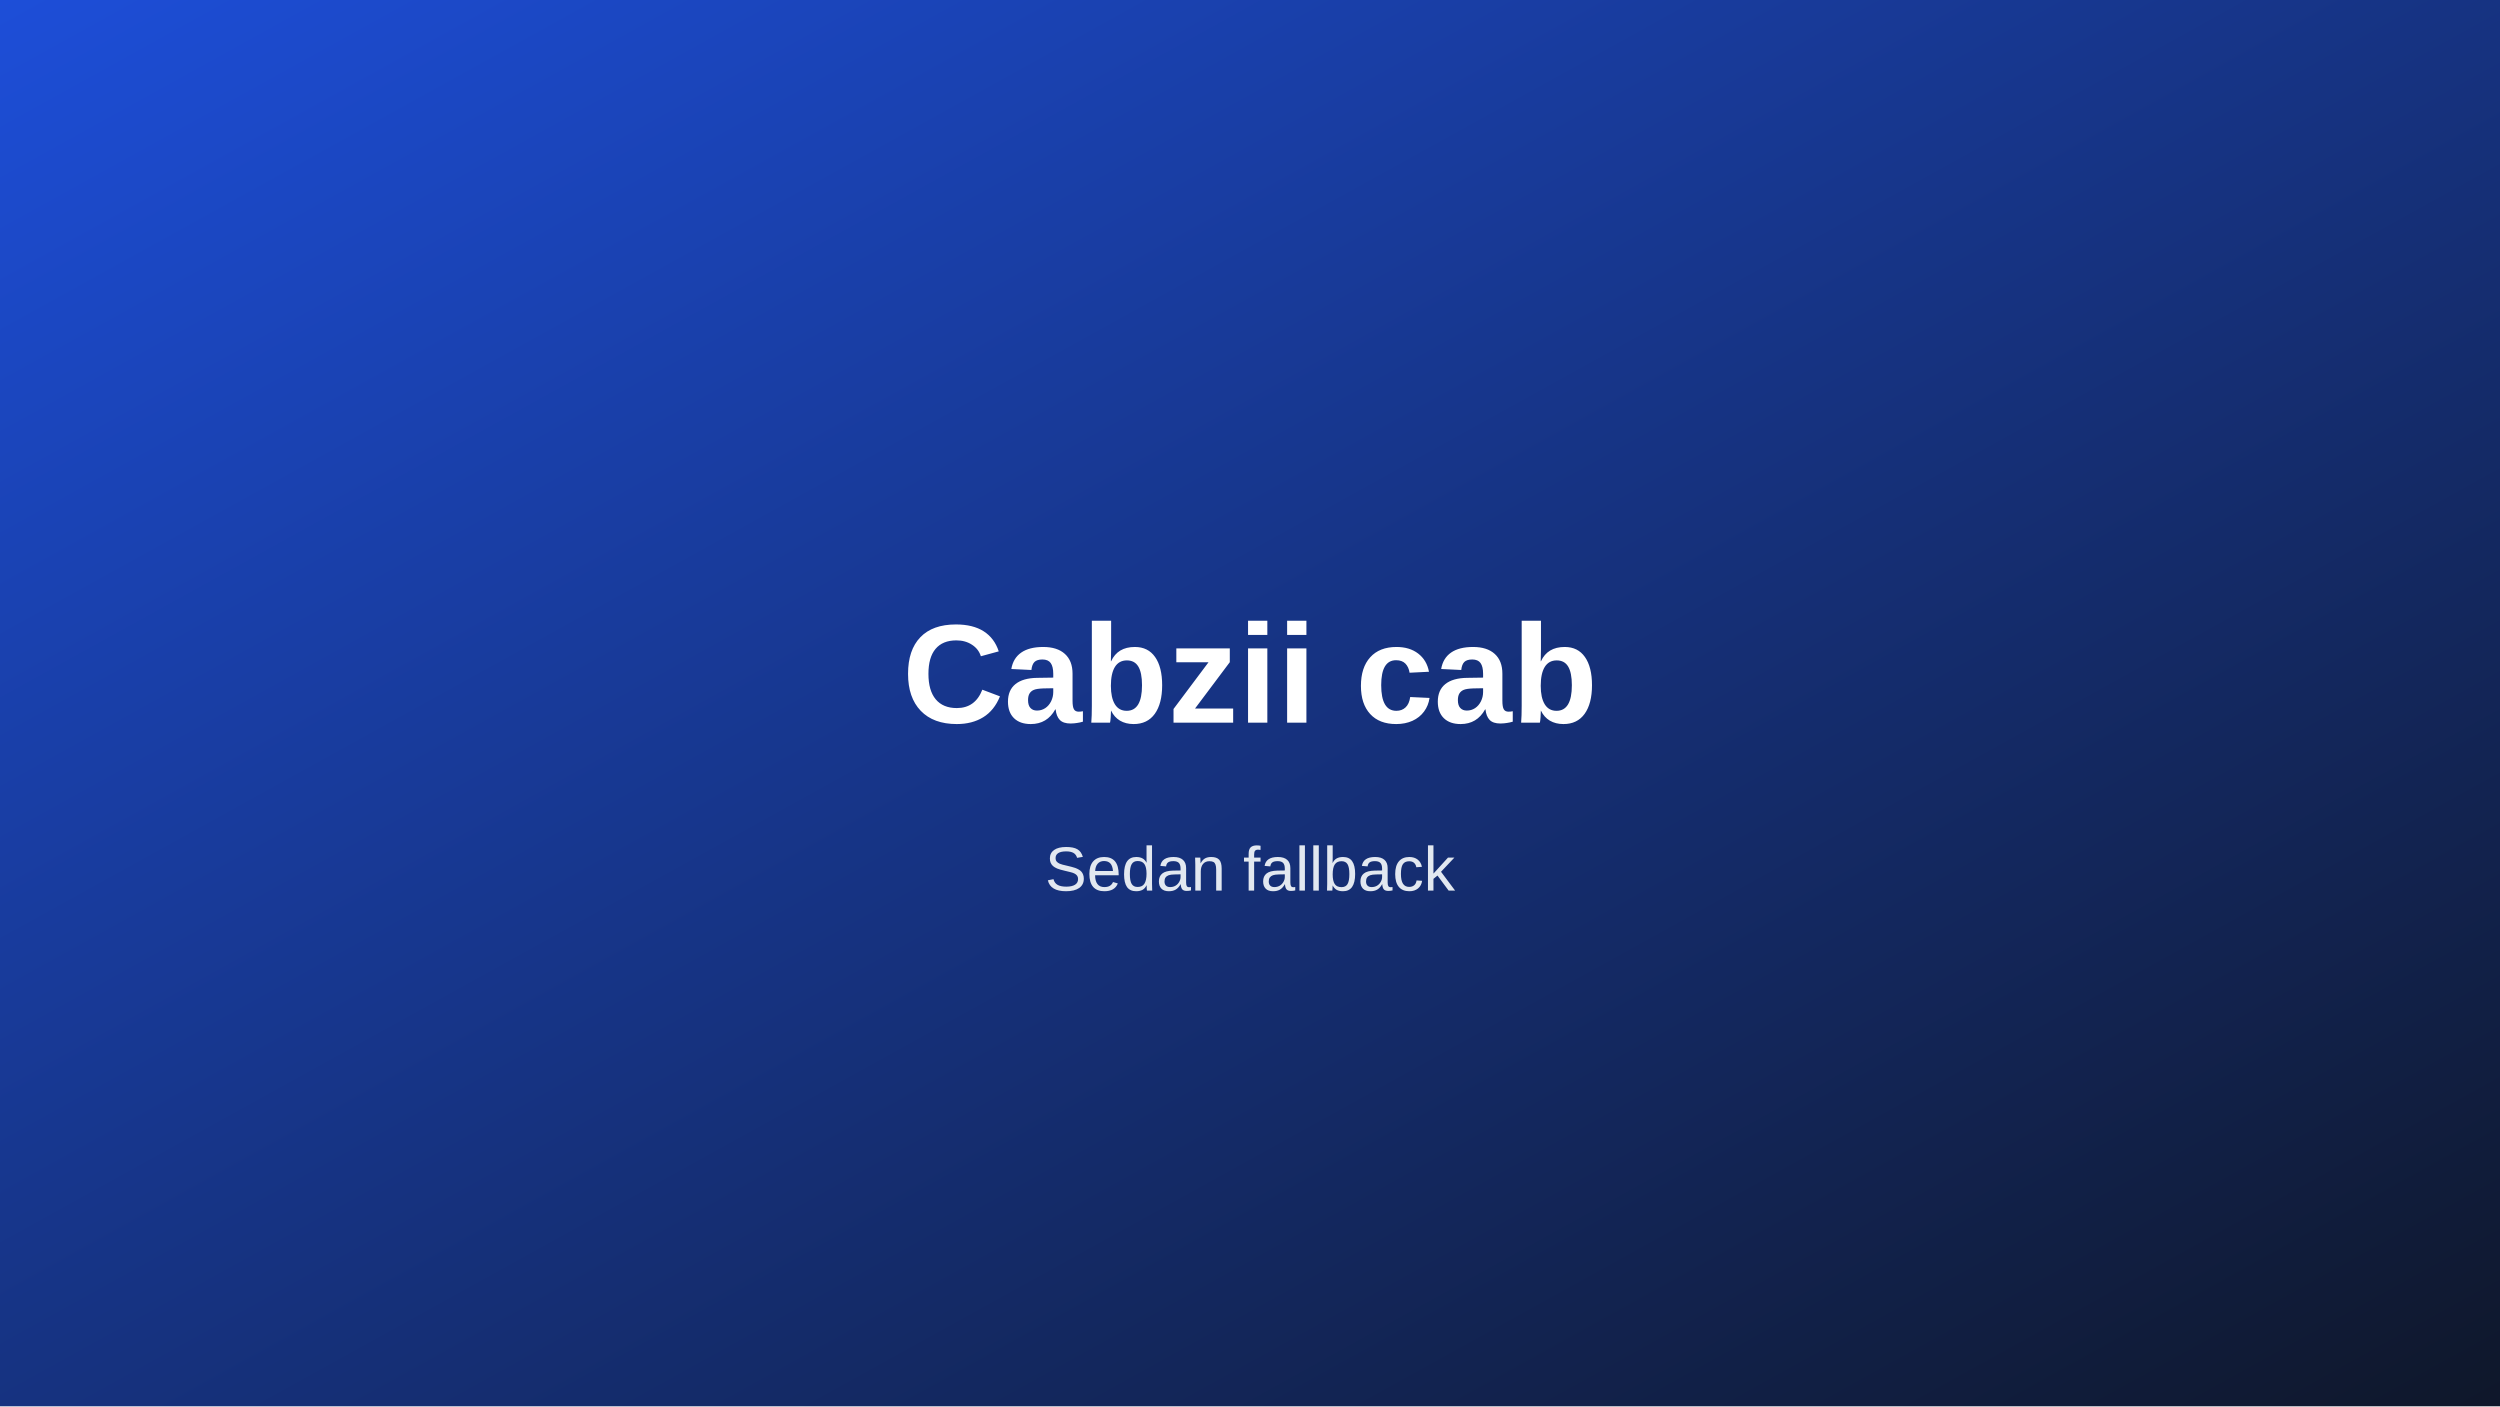
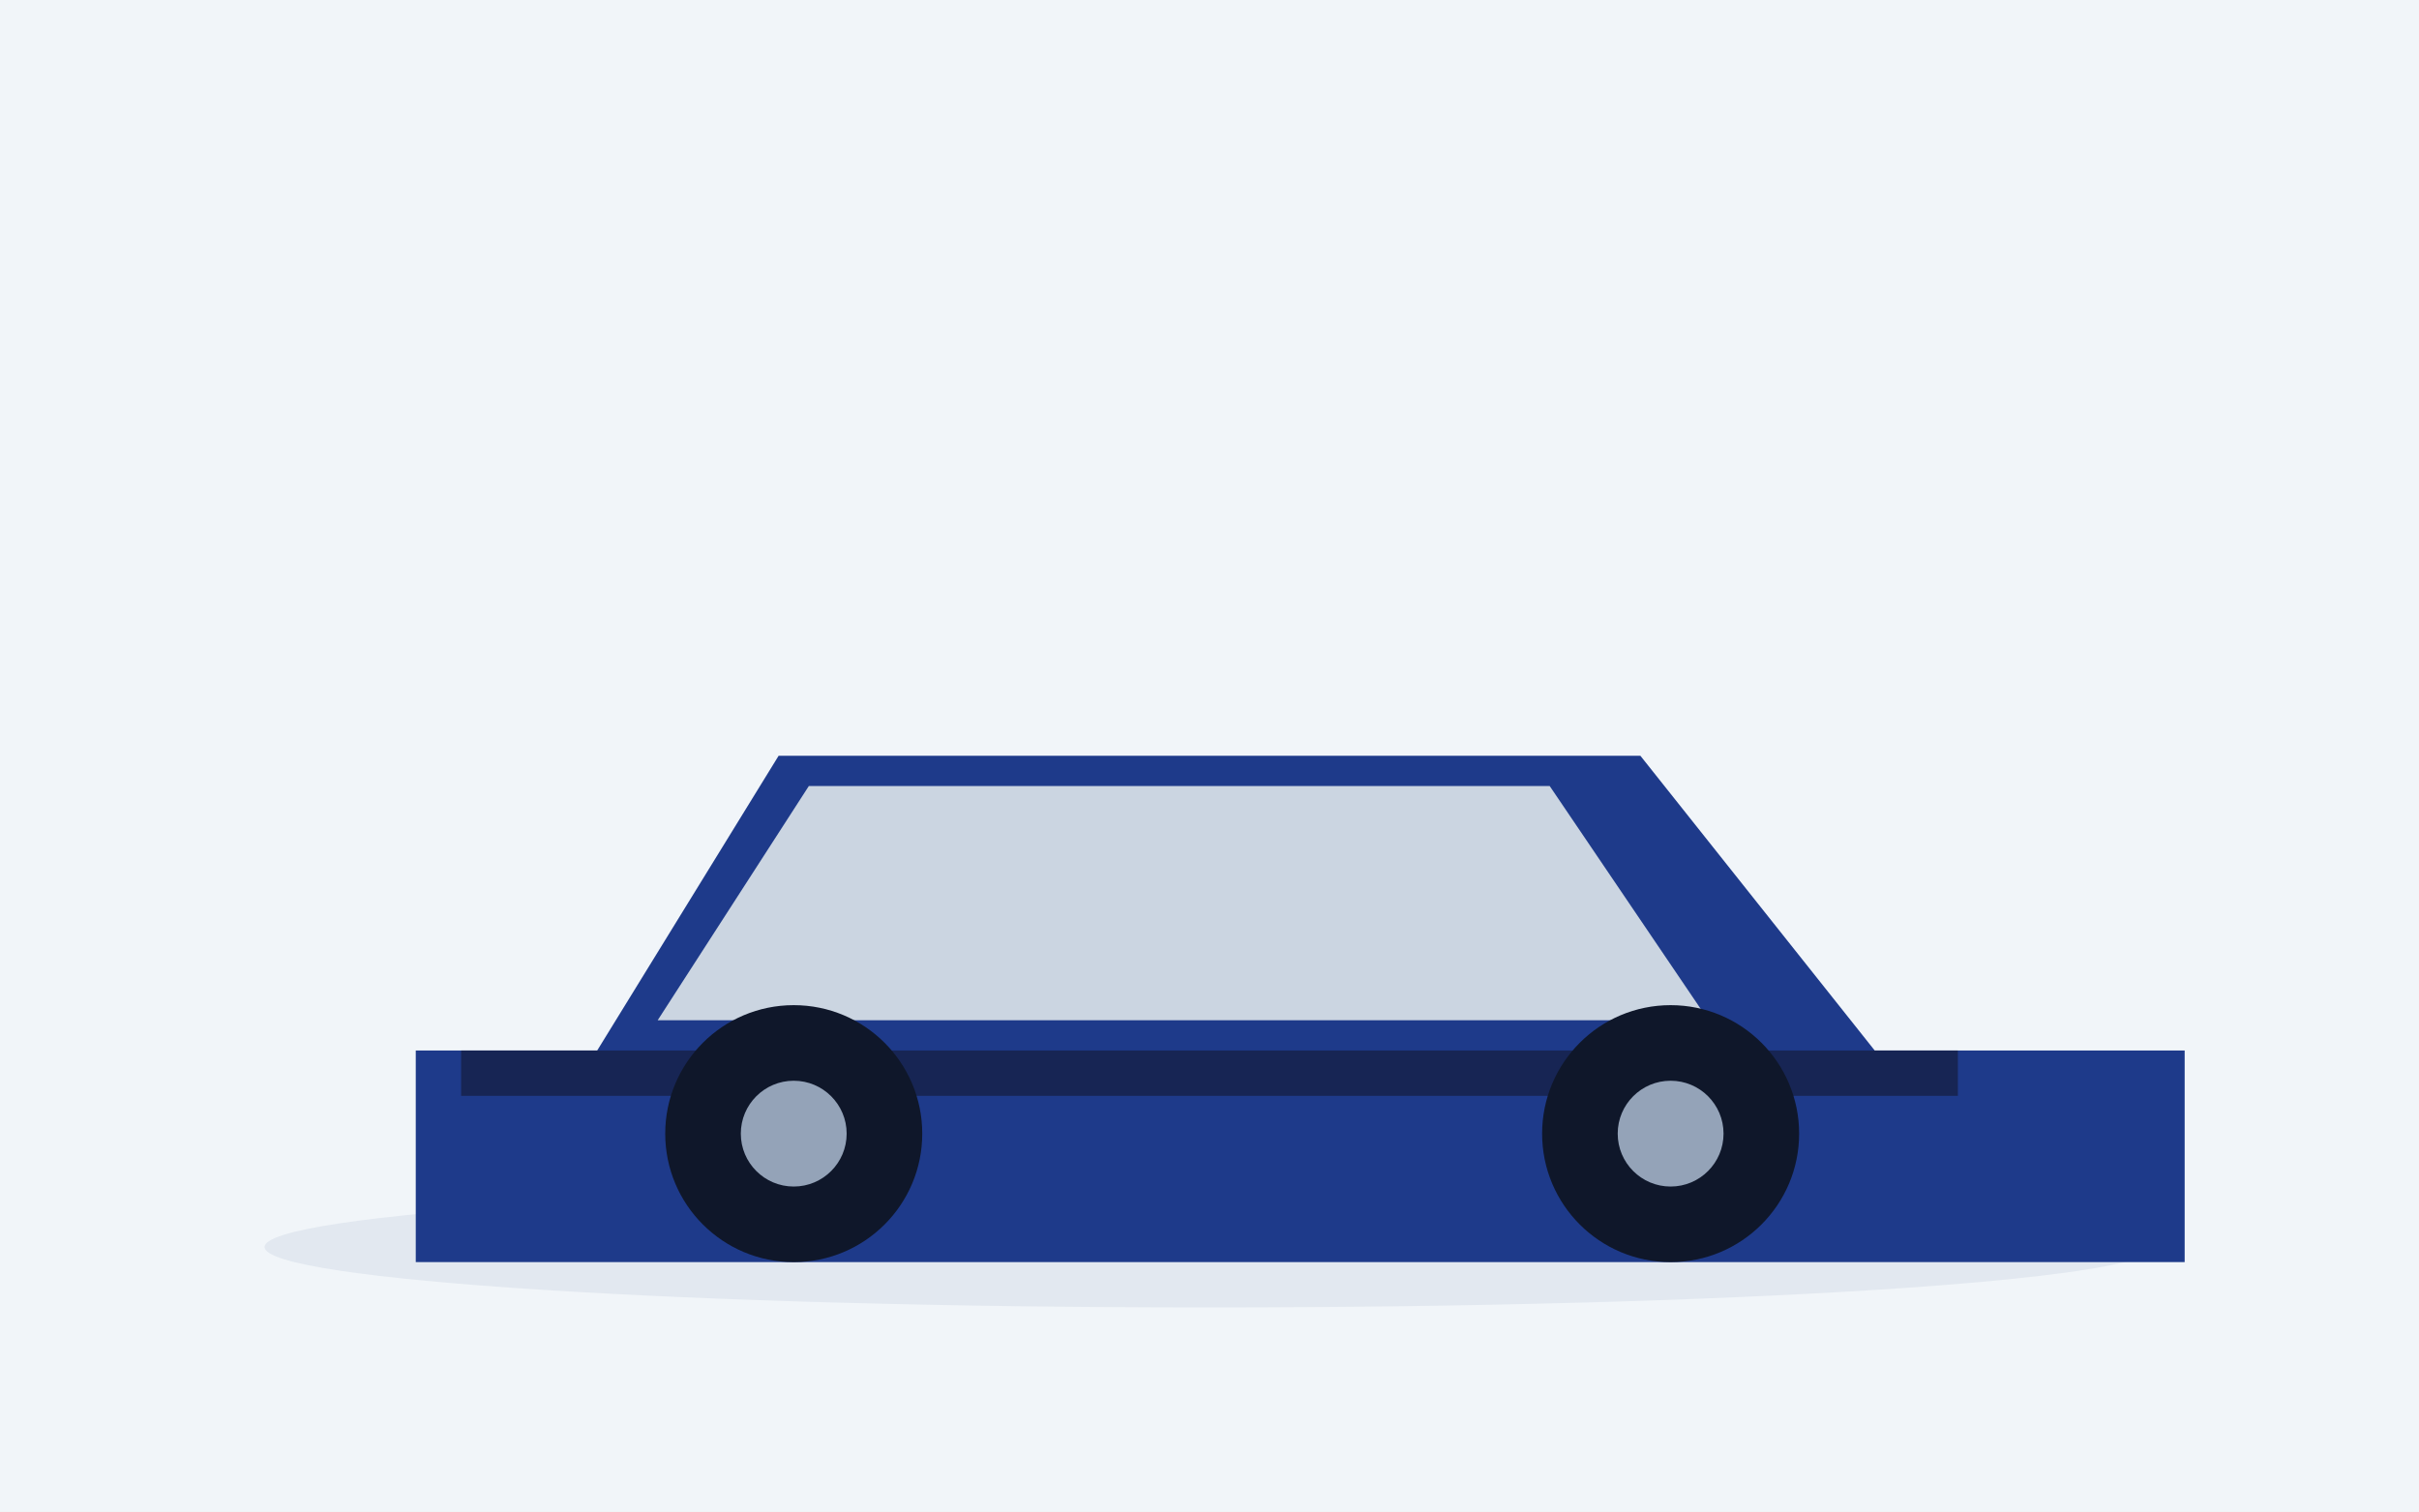
- <svg xmlns="http://www.w3.org/2000/svg" width="640" height="360" viewBox="0 0 640 360" role="img" aria-label="Cabzii cab">
-   <defs>
-     <linearGradient id="cabg" x1="0" y1="0" x2="1" y2="1">
-       <stop offset="0%" stop-color="#1d4ed8" />
-       <stop offset="100%" stop-color="#0f172a" />
-     </linearGradient>
-   </defs>
-   <rect width="640" height="360" fill="url(#cabg)" />
-   <text x="320" y="185" text-anchor="middle" font-family="Segoe UI,Arial,sans-serif" font-size="36" font-weight="700" fill="#fff">Cabzii cab</text>
-   <text x="320" y="228" text-anchor="middle" font-family="Segoe UI,Arial,sans-serif" font-size="16" fill="#e2e8f0">Sedan fallback</text>
+ <svg xmlns="http://www.w3.org/2000/svg" width="640" height="400" viewBox="0 0 640 400" role="img" aria-label="Cabzii cab">
+   <rect width="640" height="400" fill="#f1f5f9" />
+   <ellipse cx="320" cy="330" rx="250" ry="16" fill="#e2e8f0" />
+   <path d="M110 278h48l48-78h228l62 78h82v56H110z" fill="#1e3a8a" />
+   <path d="M214 208h196l42 62H174z" fill="#cbd5e1" />
+   <rect x="122" y="278" width="396" height="12" fill="#172554" />
+   <circle cx="210" cy="300" r="34" fill="#0f172a" />
+   <circle cx="210" cy="300" r="14" fill="#94a3b8" />
+   <circle cx="442" cy="300" r="34" fill="#0f172a" />
+   <circle cx="442" cy="300" r="14" fill="#94a3b8" />
</svg>
